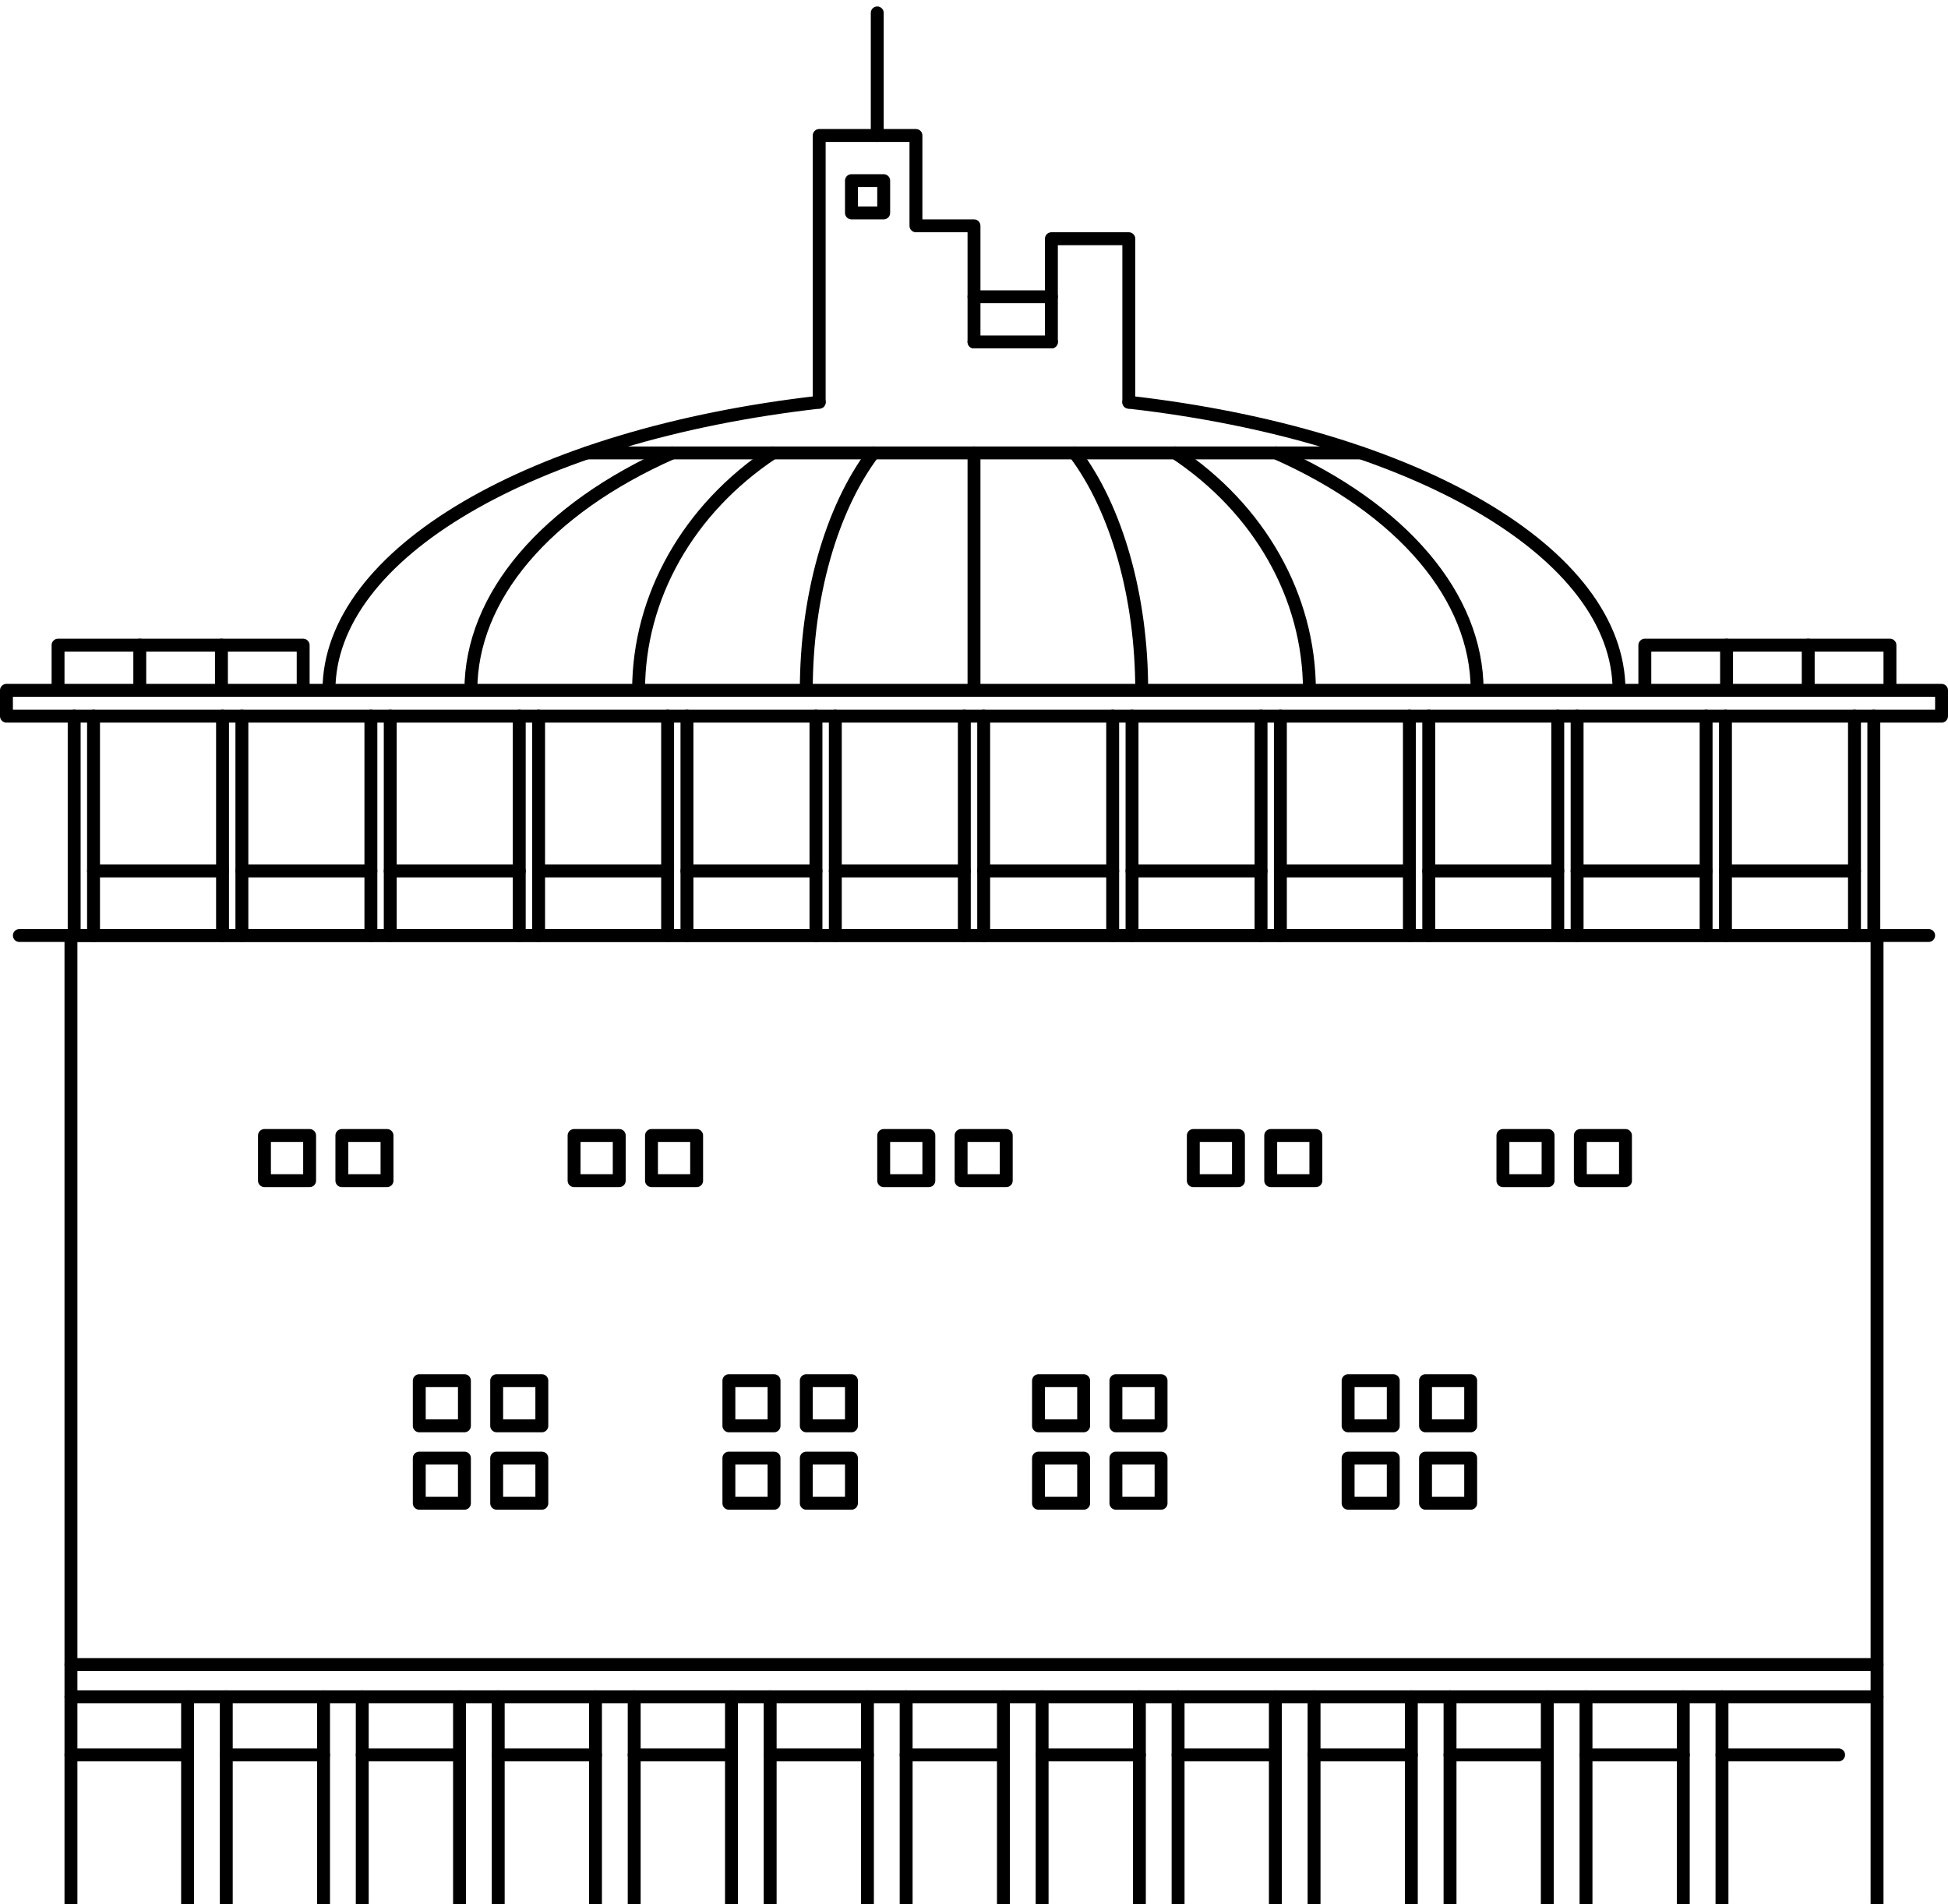
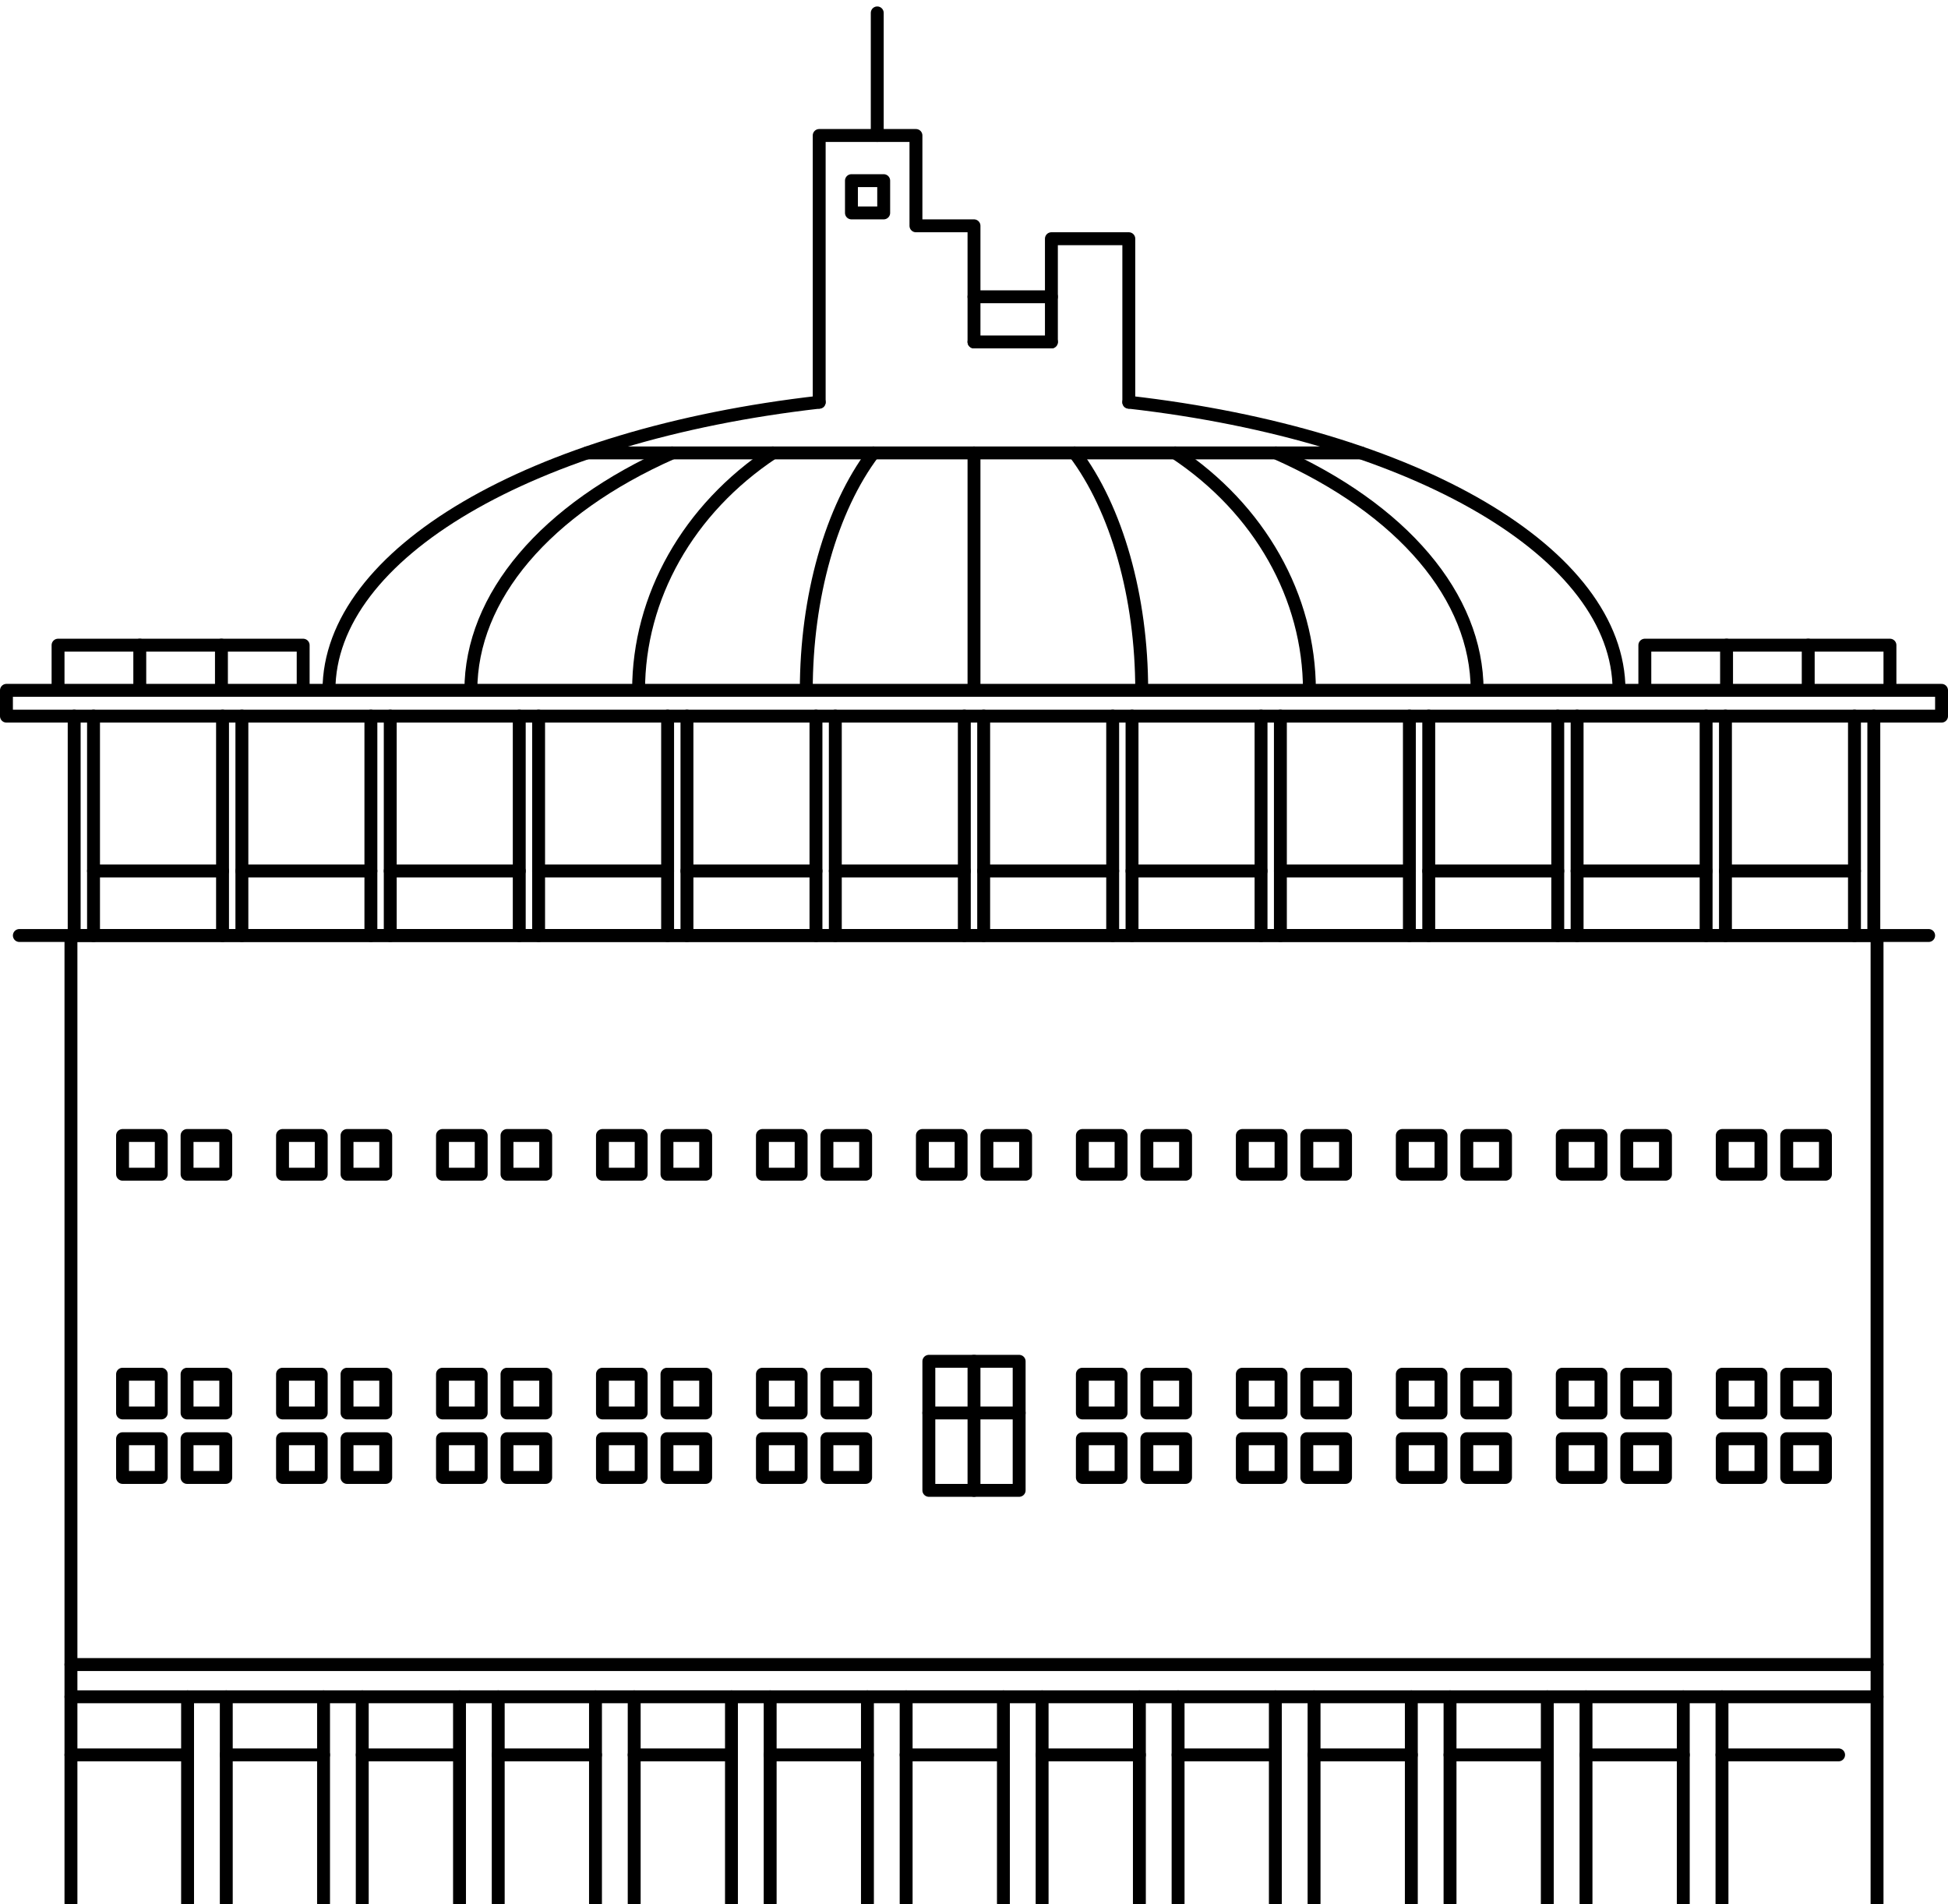
<svg xmlns="http://www.w3.org/2000/svg" fill="none" stroke="currentColor" stroke-linecap="round" stroke-linejoin="round" stroke-width="2" viewBox="-1 -1 302 295">
  <path d="M10 294V144h280v150" />
  <path d="M28.08 294v-32m6 0v32m15.08 0v-32m6 0v32m15.08 0v-32m6 0v32m15.08 0v-32m6 0v32m15.08 0v-32m6 0v32m15.08 0v-32m6 0v32m15.08 0v-32m6 0v32m15.08 0v-32m6 0v32m15.08 0v-32m6 0v32m15.08 0v-32m6 0v32m15.08 0v-32m6 0v32m15.08 0v-32m6 0v32" />
  <path d="M10 262h280" />
  <path d="M10 257h280" />
  <path d="M10 271h18.08m6 0h15.08m6 0h15.08m6 0h15.08m6 0h15.08m6 0h15.08m6 0h15.08m6 0h15.08m6 0h15.08m6 0h15.08m6 0h15.08m6 0h15.08m6 0h18.08" />
  <path d="M2 144h296" />
  <path d="M10.5 144v-34m3 0v34m20 0v-34m3 0v34m20 0v-34m3 0v34m20 0v-34m3 0v34m20 0v-34m3 0v34m20 0v-34m3 0v34m20 0v-34m3 0v34m20 0v-34m3 0v34m20 0v-34m3 0v34m20 0v-34m3 0v34m20 0v-34m3 0v34m20 0v-34m3 0v34m20 0v-34m3 0v34" />
  <path d="M13.5 134h20m3 0h20m3 0h20m3 0h20m3 0h20m3 0h20m3 0h20m3 0h20m3 0h20m3 0h20m3 0h20m3 0h20" />
  <path d="M0 110h300v-4H0Z" />
-   <path d="M40 182h7v-7h-7Zm12 0h7v-7h-7Zm36 0h7v-7h-7Zm12 0h7v-7h-7Zm36 0h7v-7h-7Zm12 0h7v-7h-7Zm36 0h7v-7h-7Zm12 0h7v-7h-7Zm36 0h7v-7h-7Zm12 0h7v-7h-7Z" />
-   <path d="M64 232h7v-7h-7Zm12 0h7v-7h-7Zm-12-12h7v-7h-7Zm12 0h7v-7h-7Zm36 12h7v-7h-7Zm12 0h7v-7h-7Zm-12-12h7v-7h-7Zm12 0h7v-7h-7Zm36 12h7v-7h-7Zm12 0h7v-7h-7Zm-12-12h7v-7h-7Zm12 0h7v-7h-7Zm36 12h7v-7h-7Zm12 0h7v-7h-7Zm-12-12h7v-7h-7Zm12 0h7v-7h-7Z" />
+   <path d="M18 181h6v-6h-6Zm10 0h6v-6h-6Zm14.8 0h6v-6h-6Zm10 0h6v-6h-6Zm14.8 0h6v-6h-6Zm10 0h6v-6h-6Zm14.8 0h6v-6h-6Zm10 0h6v-6h-6Zm14.8 0h6v-6h-6Zm10 0h6v-6h-6Zm14.8 0h6v-6h-6Zm10 0h6v-6h-6Zm14.8 0h6v-6h-6Zm10 0h6v-6h-6Zm14.8 0h6v-6h-6Zm10 0h6v-6h-6Zm14.8 0h6v-6h-6Zm10 0h6v-6h-6Zm14.8 0h6v-6h-6Zm10 0h6v-6h-6Zm14.8 0h6v-6h-6Zm10 0h6v-6h-6Z" />
+   <path d="M18 228h6v-6h-6Zm10 0h6v-6h-6Zm-10-10h6v-6h-6Zm10 0h6v-6h-6Zm14.8 10h6v-6h-6Zm10 0h6v-6h-6Zm-10-10h6v-6h-6Zm10 0h6v-6h-6Zm14.8 10h6v-6h-6Zm10 0h6v-6h-6Zm-10-10h6v-6h-6Zm10 0h6v-6h-6Zm14.8 10h6v-6h-6Zm10 0h6v-6h-6Zm-10-10h6v-6h-6Zm10 0h6v-6h-6Zm14.8 10h6v-6h-6Zm10 0h6v-6h-6Zm-10-10h6v-6h-6Zm10 0h6v-6h-6Zm39.6 10h6v-6h-6Zm10 0h6v-6h-6Zm-10-10h6v-6h-6Zm10 0h6v-6h-6Zm14.8 10h6v-6h-6Zm10 0h6v-6h-6Zm-10-10h6v-6h-6Zm10 0h6v-6h-6Zm14.8 10h6v-6h-6Zm10 0h6v-6h-6Zm-10-10h6v-6h-6Zm10 0h6v-6h-6Zm14.8 10h6v-6h-6Zm10 0h6v-6h-6Zm-10-10h6v-6h-6Zm10 0h6v-6h-6Zm14.8 10h6v-6h-6Zm10 0h6v-6h-6Zm-10-10h6v-6h-6Zm10 0h6v-6h-6Z" />
+   <path d="M143 230v-20h14v20Z" />
+   <path d="M150 230v-20m-7 8h14" />
  <path d="M8 106v-7h38v7" />
  <path d="M20.67 106v-7m12.66 7v-7" />
  <path d="M254 106v-7h38v7" />
  <path d="M266.67 106v-7m12.66 7v-7" />
  <path d="M50 106c0-21.15 31.36-39.58 76-44.66" />
  <path d="M250 106c0-21.15-31.36-39.58-76-44.66" />
  <path d="M90 69.2h120" />
  <path d="M72 106c0-14.48 11.56-28.11 31.2-36.8" />
  <path d="M98 106c0-14.48 7.71-28.11 20.8-36.8" />
  <path d="M124 106c0-14.48 3.85-28.11 10.4-36.8" />
  <path d="M150 106V69.2" />
  <path d="M176 106c0-14.48-3.85-28.11-10.4-36.8" />
  <path d="M202 106c0-14.48-7.71-28.11-20.8-36.8" />
  <path d="M228 106c0-14.48-11.56-28.11-31.2-36.8" />
  <path d="M126 61.34V20h15v14h9v18" />
  <path d="M150 52h12" />
  <path d="M150 45h12" />
  <path d="M162 52V36h12v25.34" />
  <path d="M131 32h5v-5h-5Z" />
  <path d="M135 20V1" />
</svg>
